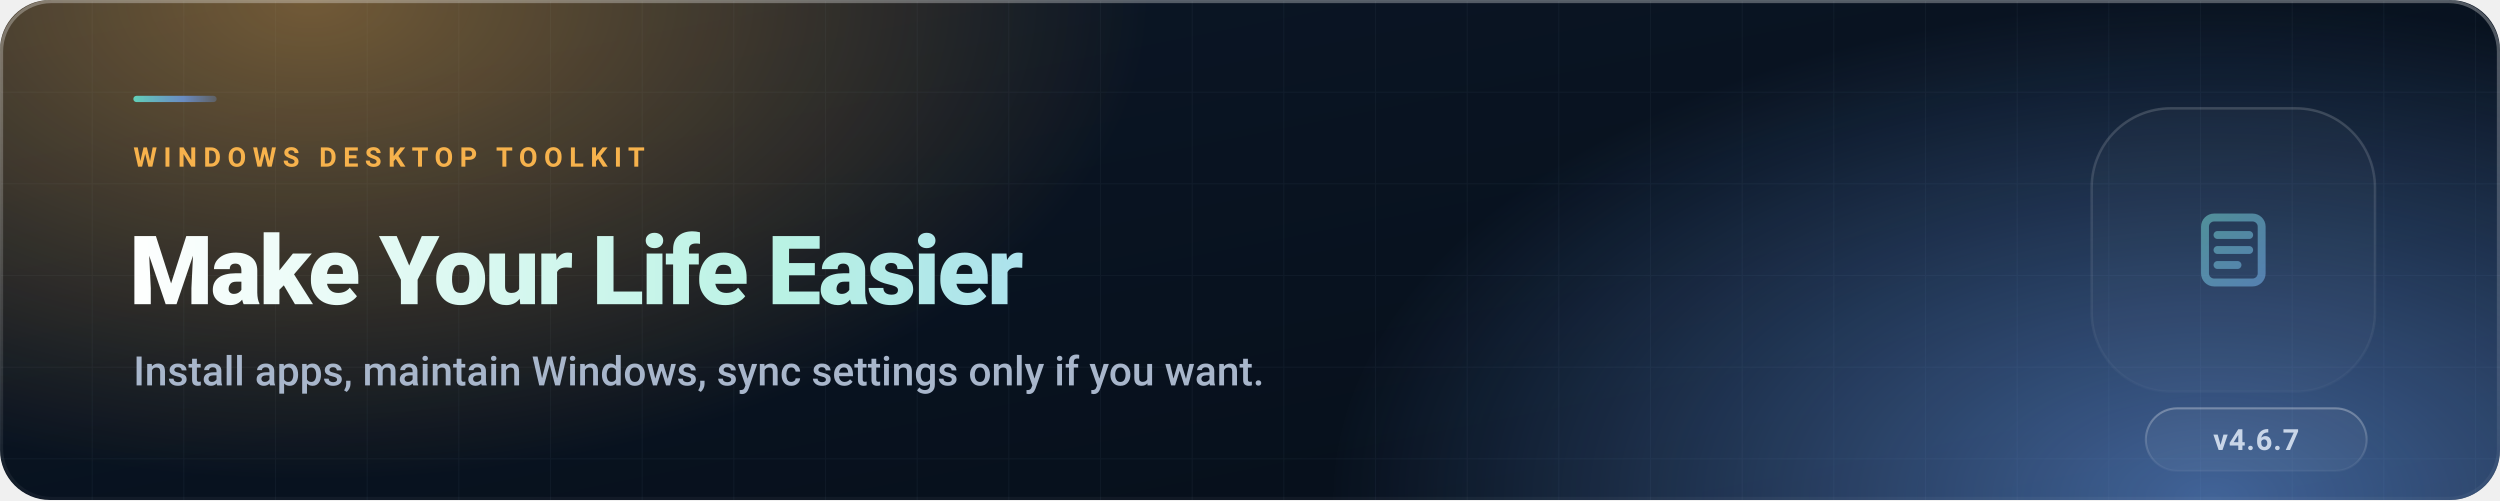
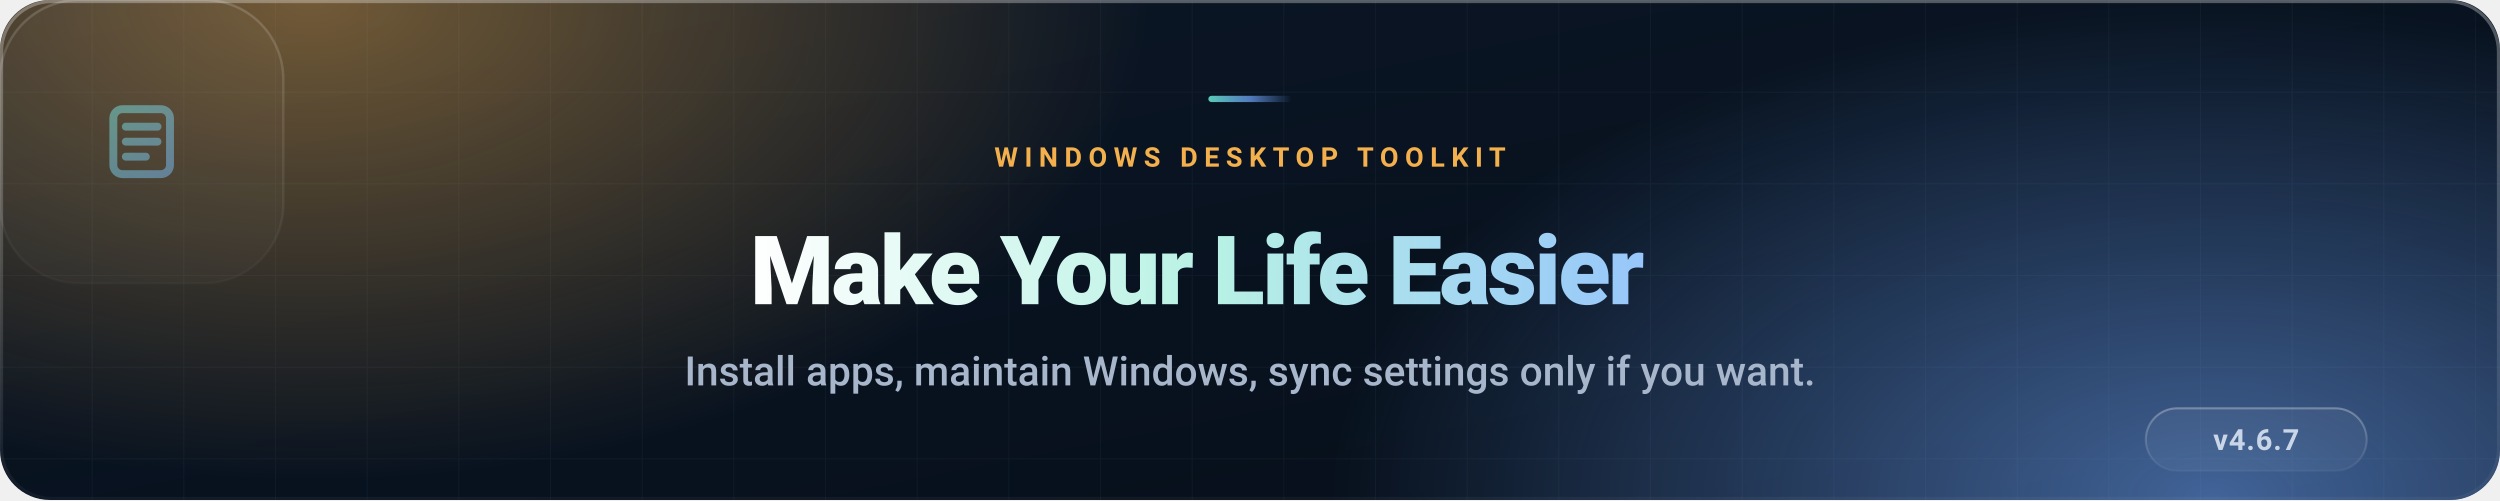
<svg xmlns="http://www.w3.org/2000/svg" viewBox="0 0 1200 240" width="1200" height="240" role="img" aria-label="Make Your Life Easier">
  <defs>
    <linearGradient id="card" x1="0" y1="0" x2="1" y2="1">
      <stop offset="0" stop-color="#0c1727" />
      <stop offset=".55" stop-color="#08121f" />
      <stop offset="1" stop-color="#060e18" />
    </linearGradient>
    <radialGradient id="gs" cx=".5" cy=".5" r=".5">
      <stop offset="0" stop-color="#71a8ff" stop-opacity=".55" />
      <stop offset="1" stop-color="#71a8ff" stop-opacity="0" />
    </radialGradient>
-     <linearGradient id="title" gradientUnits="userSpaceOnUse" x1="60" y1="0" x2="760" y2="0">
+     <linearGradient id="title" gradientUnits="userSpaceOnUse" x1="360" y1="0" x2="840" y2="0">
      <stop offset="0" stop-color="#ffffff" />
      <stop offset=".45" stop-color="#b9f2e4" />
      <stop offset="1" stop-color="#8fbcff" />
    </linearGradient>
    <linearGradient id="hair" x1="0" y1="0" x2="0" y2="1">
      <stop offset="0" stop-color="#ffffff" stop-opacity=".30" />
      <stop offset="1" stop-color="#ffffff" stop-opacity=".04" />
    </linearGradient>
    <linearGradient id="sweep" x1="0" y1="0" x2="1" y2="0">
      <stop offset="0" stop-color="#ffffff" stop-opacity="0" />
      <stop offset=".5" stop-color="#ffffff" stop-opacity=".07" />
      <stop offset="1" stop-color="#ffffff" stop-opacity="0" />
    </linearGradient>
-     <linearGradient id="rule" gradientUnits="userSpaceOnUse" x1="64" y1="0" x2="112" y2="0">
+     <linearGradient id="rule" gradientUnits="userSpaceOnUse" x1="580" y1="0" x2="620" y2="0">
      <stop offset="0" stop-color="#63e0c7" stop-opacity=".9" />
      <stop offset=".5" stop-color="#71a8ff" stop-opacity=".7" />
      <stop offset="1" stop-color="#71a8ff" stop-opacity="0" />
    </linearGradient>
    <pattern id="grid" width="44" height="44" patternUnits="userSpaceOnUse">
      <path d="M44 0H0v44" fill="none" stroke="#9fb4d0" stroke-opacity=".05" stroke-width="1" />
    </pattern>
    <clipPath id="clip">
      <rect x="0" y="0" width="1200" height="240" rx="24" />
    </clipPath>
    <radialGradient id="acc" cx=".5" cy=".5" r=".5">
      <stop offset="0" stop-color="#ffb84e" stop-opacity=".42" />
      <stop offset="1" stop-color="#ffb84e" stop-opacity="0" />
    </radialGradient>
    <linearGradient id="ink" gradientUnits="userSpaceOnUse" x1="0" y1="0" x2="24" y2="24">
      <stop offset="0" stop-color="#7bead2" />
      <stop offset="1" stop-color="#7fb2ff" />
    </linearGradient>
  </defs>
  <style>
    @keyframes drift1 { 0%,100% { transform: translate(0,0) } 50% { transform: translate(26px,-16px) } }
    @keyframes drift2 { 0%,100% { transform: translate(0,0) } 50% { transform: translate(-22px,14px) } }
    @keyframes breathe { 0%,100% { opacity:.55 } 50% { opacity:.95 } }
    @keyframes sweepx  { 0% { transform: translateX(-560px) } 100% { transform: translateX(1360px) } }
-     @keyframes floaty  { 0%,100% { transform: translateY(0) } 50% { transform: translateY(-9px) } }
+     @keyframes floaty  { 0%,100% { transform: translate(60px, 40px) } 50% { transform: translate(60px, 31px) } }
    .d1 { animation: drift1 15s ease-in-out infinite; }
    .d2 { animation: drift2 19s ease-in-out infinite; }
    .br { animation: breathe 8s ease-in-out infinite; }
    .sw { animation: sweepx 9s linear infinite; }
    .f1 { animation: floaty 7s ease-in-out infinite; }
    @media (prefers-reduced-motion: reduce) { * { animation: none !important } }
  </style>
  <g clip-path="url(#clip)">
    <rect width="1200" height="240" fill="url(#card)" />
    <rect width="1200" height="240" fill="url(#grid)" />
    <g class="d1">
      <ellipse cx="150" cy="0" rx="400" ry="230" fill="url(#acc)" />
    </g>
    <g class="d2">
      <ellipse cx="1060" cy="240" rx="420" ry="240" fill="url(#gs)" />
    </g>
-     <g class="f1" opacity=".55" transform="translate(1004,52)">
+     <g class="f1" opacity=".55">
      <rect width="136" height="136" rx="38" fill="#ffffff" fill-opacity=".045" stroke="url(#hair)" stroke-width="1.2" />
      <g transform="translate(44,44) scale(2)" fill="none" stroke="url(#ink)" stroke-width="1.9" stroke-linecap="round" stroke-linejoin="round" opacity=".95">
        <rect x="5.2" y="4.2" width="13.6" height="15.6" rx="2.2" />
        <path d="M8.2 8.4h7.6M8.2 12h7.6M8.2 15.6h4.8" />
      </g>
    </g>
    <rect class="sw" x="-560" y="0" width="560" height="240" fill="url(#sweep)" />
  </g>
  <rect x=".75" y=".75" width="1198.5" height="238.5" rx="24" fill="none" stroke="url(#hair)" stroke-width="1.5" />
  <g font-family="&quot;Segoe UI&quot;,system-ui,-apple-system,Roboto,Helvetica,Arial,sans-serif">
-     <rect x="64" y="46" width="40" height="3" rx="1.5" fill="url(#rule)" class="br" />
-     <text x="64" y="80" font-size="13" font-weight="700" letter-spacing="3.1" fill="#ffb84e" fill-opacity=".95">WINDOWS DESKTOP TOOLKIT</text>
-     <text x="62" y="146" font-size="46" font-weight="800" letter-spacing="-1.2" fill="url(#title)">Make Your Life Easier</text>
-     <text x="64" y="185" font-size="19.5" font-weight="500" fill="#a8b6cb">Install apps, maintain Windows, sync settings only if you want.</text>
+     <rect x="580" y="46" width="40" height="3" rx="1.5" fill="url(#rule)" class="br" />
+     <text x="600" y="80" text-anchor="middle" font-size="13" font-weight="700" letter-spacing="3.1" fill="#ffb84e" fill-opacity=".95">WINDOWS DESKTOP TOOLKIT</text>
+     <text x="360" y="146" font-size="46" font-weight="800" letter-spacing="-1.2" fill="url(#title)">Make Your Life Easier</text>
+     <text x="600" y="185" text-anchor="middle" font-size="19.5" font-weight="500" fill="#a8b6cb">Install apps, maintain Windows, sync settings only if you want.</text>
    <g>
      <rect x="1030" y="196" width="106" height="30" rx="15" fill="#ffffff" fill-opacity=".05" stroke="url(#hair)" stroke-width="1" />
      <text x="1083.0" y="216" text-anchor="middle" font-size="14" font-weight="700" letter-spacing=".4" fill="#c9d6e8">v4.6.7</text>
    </g>
  </g>
</svg>
